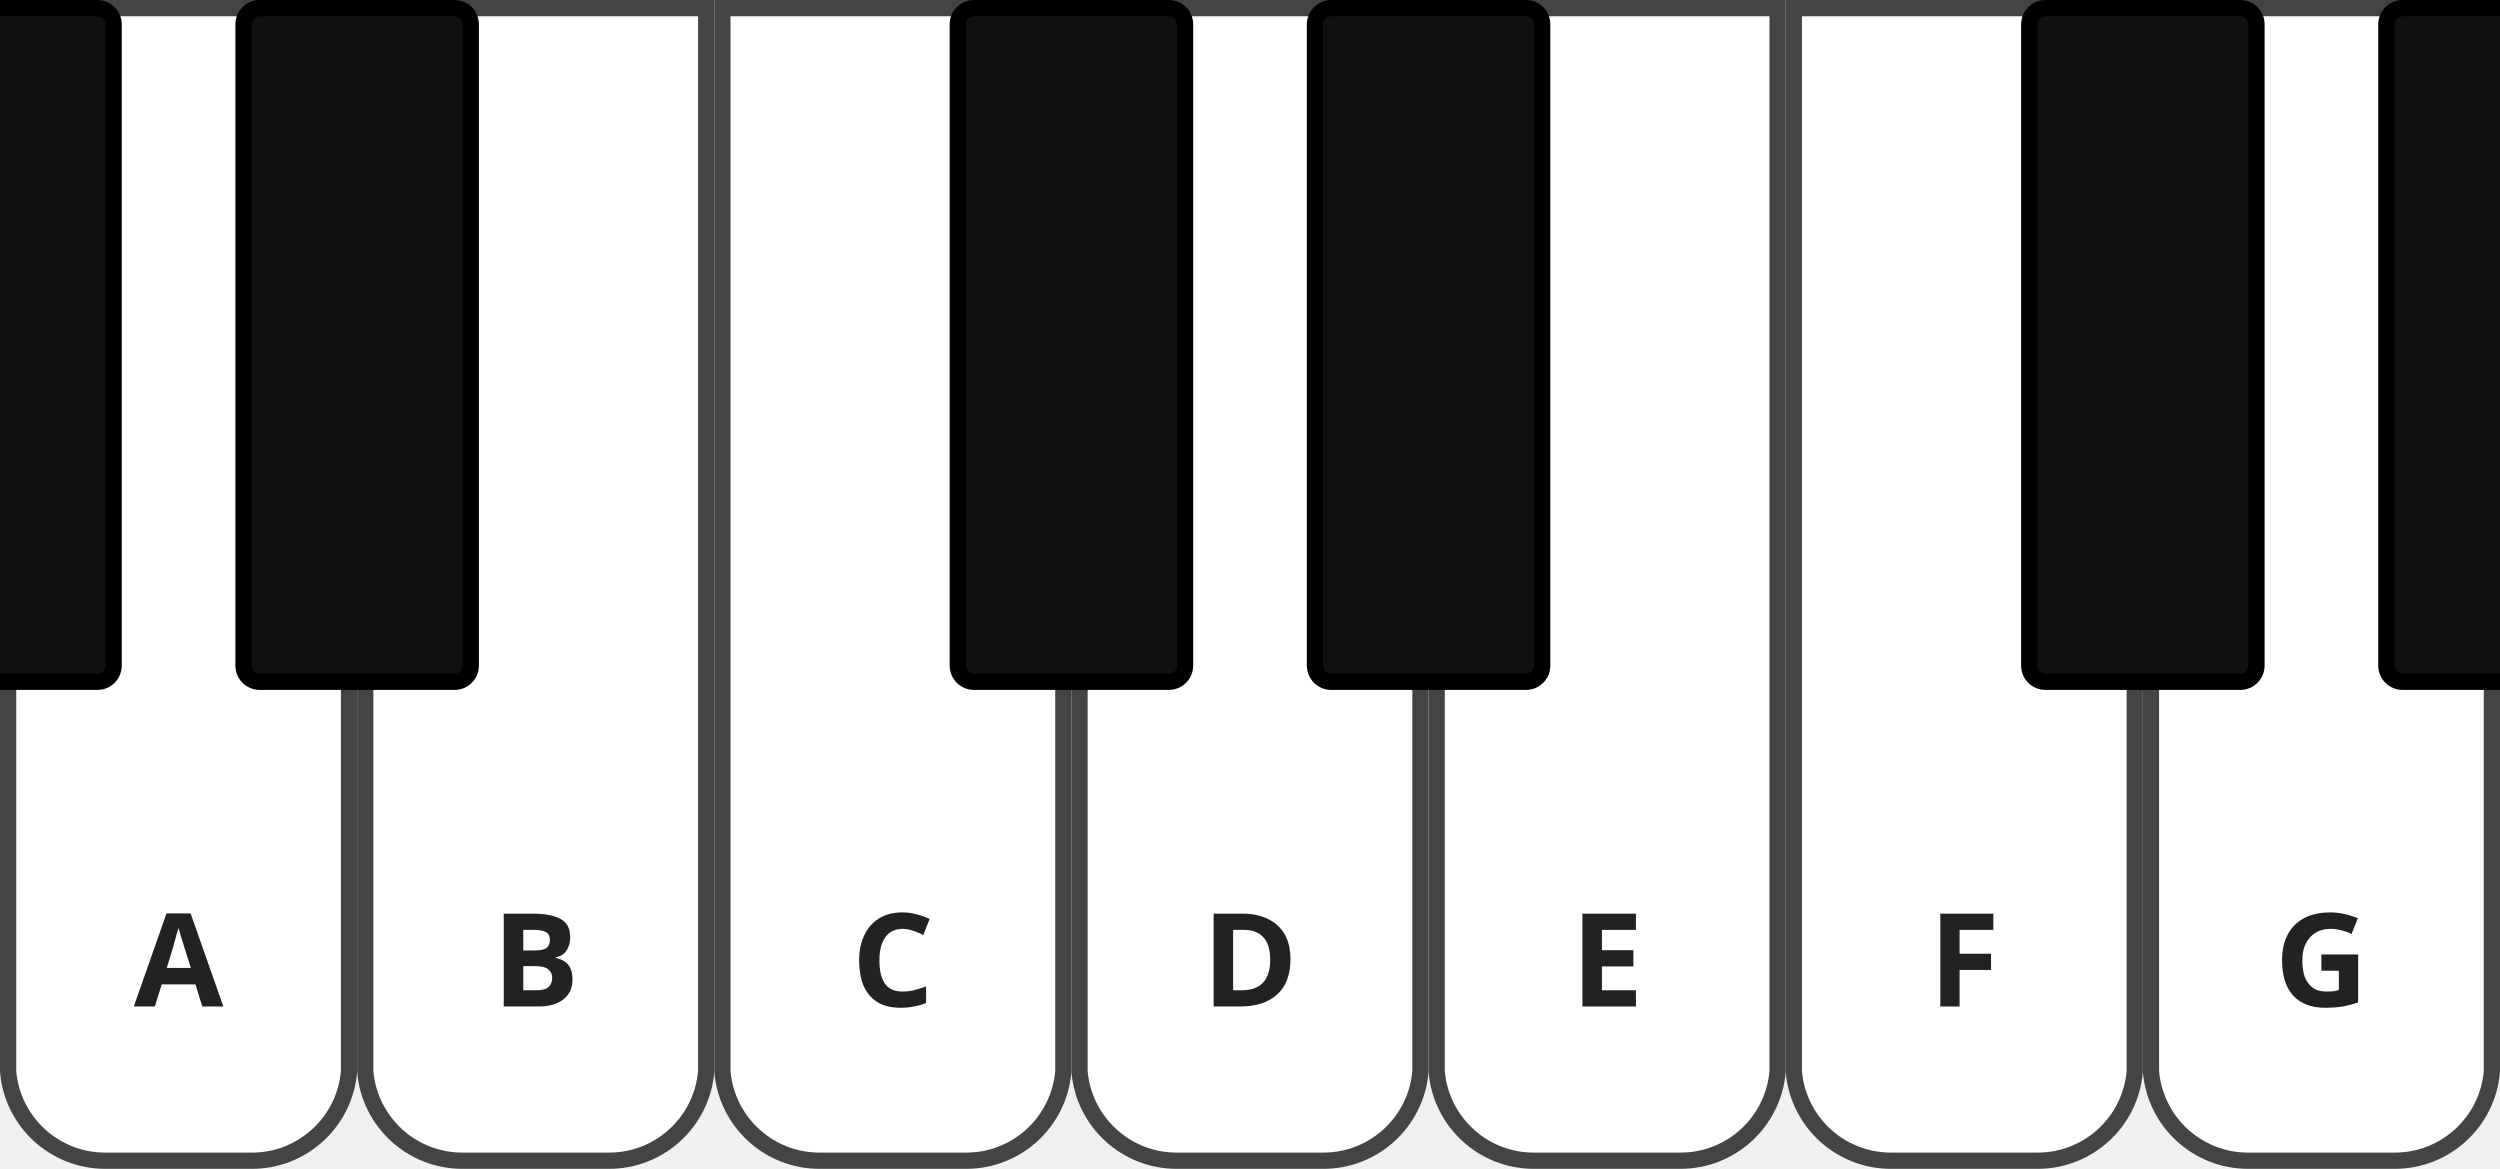
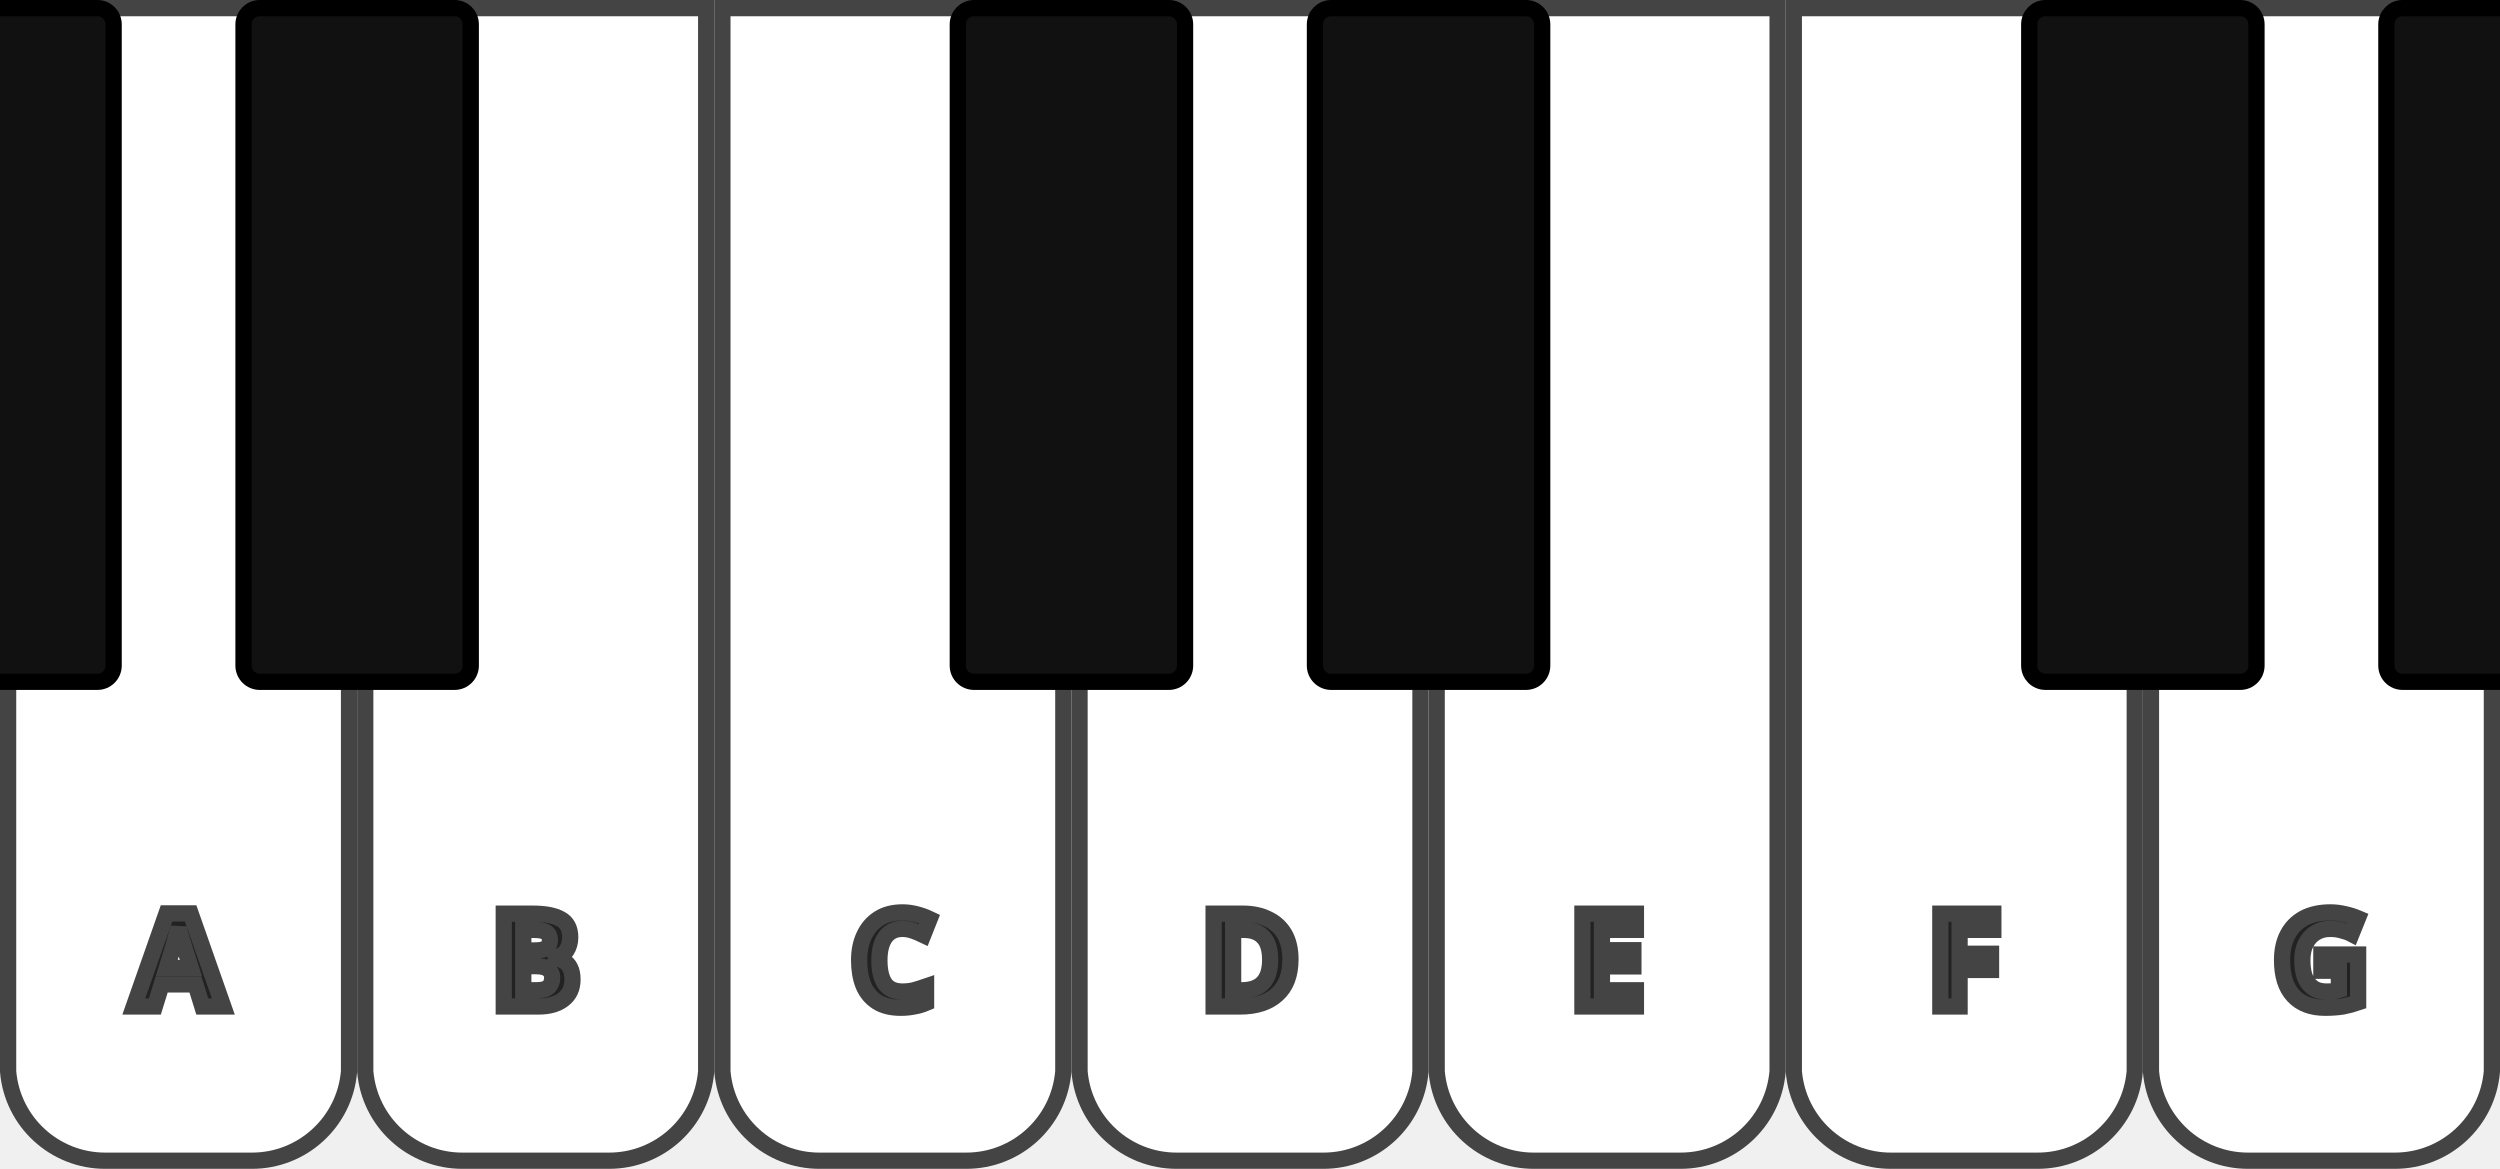
- <svg xmlns="http://www.w3.org/2000/svg" viewBox="0 0 154 72" width="154" height="72" role="img" aria-labelledby="agKeyTitle">
-   <g fill="#fff" stroke="#444" stroke-width="1">
+ <svg xmlns="http://www.w3.org/2000/svg" viewBox="0 0 154 72" width="154" height="72" class="piano-diagram piano-a-to-g" role="group" aria-labelledby="agKeyTitle">
+   <g class="diagram-key white" data-midi="57" data-note="a3" role="button" aria-label="A3" fill="#fff" stroke="#444" stroke-width="1">
    <path d="M0.5 0.5 H21.5 V66 A6 6 0 0 1 15.5 71.5 H6.5 A6 6 0 0 1 0.5 66 Z" />
+     <text x="11" y="62" text-anchor="middle" font-size="8" font-family="sans-serif" font-weight="700" fill="#222">A</text>
+   </g>
+   <g class="diagram-key white" data-midi="59" data-note="b3" role="button" aria-label="B3" fill="#fff" stroke="#444" stroke-width="1">
    <path d="M22.5 0.5 H43.5 V66 A6 6 0 0 1 37.5 71.5 H28.5 A6 6 0 0 1 22.5 66 Z" />
+     <text x="33" y="62" text-anchor="middle" font-size="8" font-family="sans-serif" font-weight="700" fill="#222">B</text>
+   </g>
+   <g class="diagram-key white" data-midi="60" data-note="c4" role="button" aria-label="C4" fill="#fff" stroke="#444" stroke-width="1">
    <path d="M44.5 0.5 H65.5 V66 A6 6 0 0 1 59.5 71.5 H50.5 A6 6 0 0 1 44.5 66 Z" />
+     <text x="55" y="62" text-anchor="middle" font-size="8" font-family="sans-serif" font-weight="700" fill="#222">C</text>
+   </g>
+   <g class="diagram-key white" data-midi="62" data-note="d4" role="button" aria-label="D4" fill="#fff" stroke="#444" stroke-width="1">
    <path d="M66.5 0.5 H87.5 V66 A6 6 0 0 1 81.5 71.5 H72.5 A6 6 0 0 1 66.5 66 Z" />
+     <text x="77" y="62" text-anchor="middle" font-size="8" font-family="sans-serif" font-weight="700" fill="#222">D</text>
+   </g>
+   <g class="diagram-key white" data-midi="64" data-note="e4" role="button" aria-label="E4" fill="#fff" stroke="#444" stroke-width="1">
    <path d="M88.5 0.5 H109.5 V66 A6 6 0 0 1 103.5 71.5 H94.5 A6 6 0 0 1 88.5 66 Z" />
+     <text x="99" y="62" text-anchor="middle" font-size="8" font-family="sans-serif" font-weight="700" fill="#222">E</text>
+   </g>
+   <g class="diagram-key white" data-midi="65" data-note="f4" role="button" aria-label="F4" fill="#fff" stroke="#444" stroke-width="1">
    <path d="M110.5 0.5 H131.5 V66 A6 6 0 0 1 125.5 71.5 H116.5 A6 6 0 0 1 110.5 66 Z" />
+     <text x="121" y="62" text-anchor="middle" font-size="8" font-family="sans-serif" font-weight="700" fill="#222">F</text>
+   </g>
+   <g class="diagram-key white" data-midi="67" data-note="g4" role="button" aria-label="G4" fill="#fff" stroke="#444" stroke-width="1">
    <path d="M132.5 0.5 H153.5 V66 A6 6 0 0 1 147.5 71.5 H138.5 A6 6 0 0 1 132.5 66 Z" />
+     <text x="143" y="62" text-anchor="middle" font-size="8" font-family="sans-serif" font-weight="700" fill="#222">G</text>
  </g>
-   <g fill="#111" stroke="#000" stroke-width="1">
+   <g class="diagram-key black" data-midi="56" data-note="gs3" role="button" aria-label="G sharp 3" fill="#111" stroke="#000" stroke-width="1">
    <rect x="-7" y="0.5" width="14" height="41.5" rx="1" />
+   </g>
+   <g class="diagram-key black" data-midi="58" data-note="as3" role="button" aria-label="A sharp 3" fill="#111" stroke="#000" stroke-width="1">
    <rect x="15" y="0.5" width="14" height="41.5" rx="1" />
+   </g>
+   <g class="diagram-key black" data-midi="61" data-note="cs4" role="button" aria-label="C sharp 4" fill="#111" stroke="#000" stroke-width="1">
    <rect x="59" y="0.5" width="14" height="41.5" rx="1" />
+   </g>
+   <g class="diagram-key black" data-midi="63" data-note="ds4" role="button" aria-label="D sharp 4" fill="#111" stroke="#000" stroke-width="1">
    <rect x="81" y="0.5" width="14" height="41.5" rx="1" />
+   </g>
+   <g class="diagram-key black" data-midi="66" data-note="fs4" role="button" aria-label="F sharp 4" fill="#111" stroke="#000" stroke-width="1">
    <rect x="125" y="0.5" width="14" height="41.5" rx="1" />
+   </g>
+   <g class="diagram-key black" data-midi="68" data-note="gs4" role="button" aria-label="G sharp 4" fill="#111" stroke="#000" stroke-width="1">
    <rect x="147" y="0.5" width="14" height="41.5" rx="1" />
  </g>
-   <g font-size="8" font-family="sans-serif" font-weight="700" fill="#222" text-anchor="middle">
-     <text x="11" y="62">A</text>
-     <text x="33" y="62">B</text>
-     <text x="55" y="62">C</text>
-     <text x="77" y="62">D</text>
-     <text x="99" y="62">E</text>
-     <text x="121" y="62">F</text>
-     <text x="143" y="62">G</text>
-   </g>
</svg>
